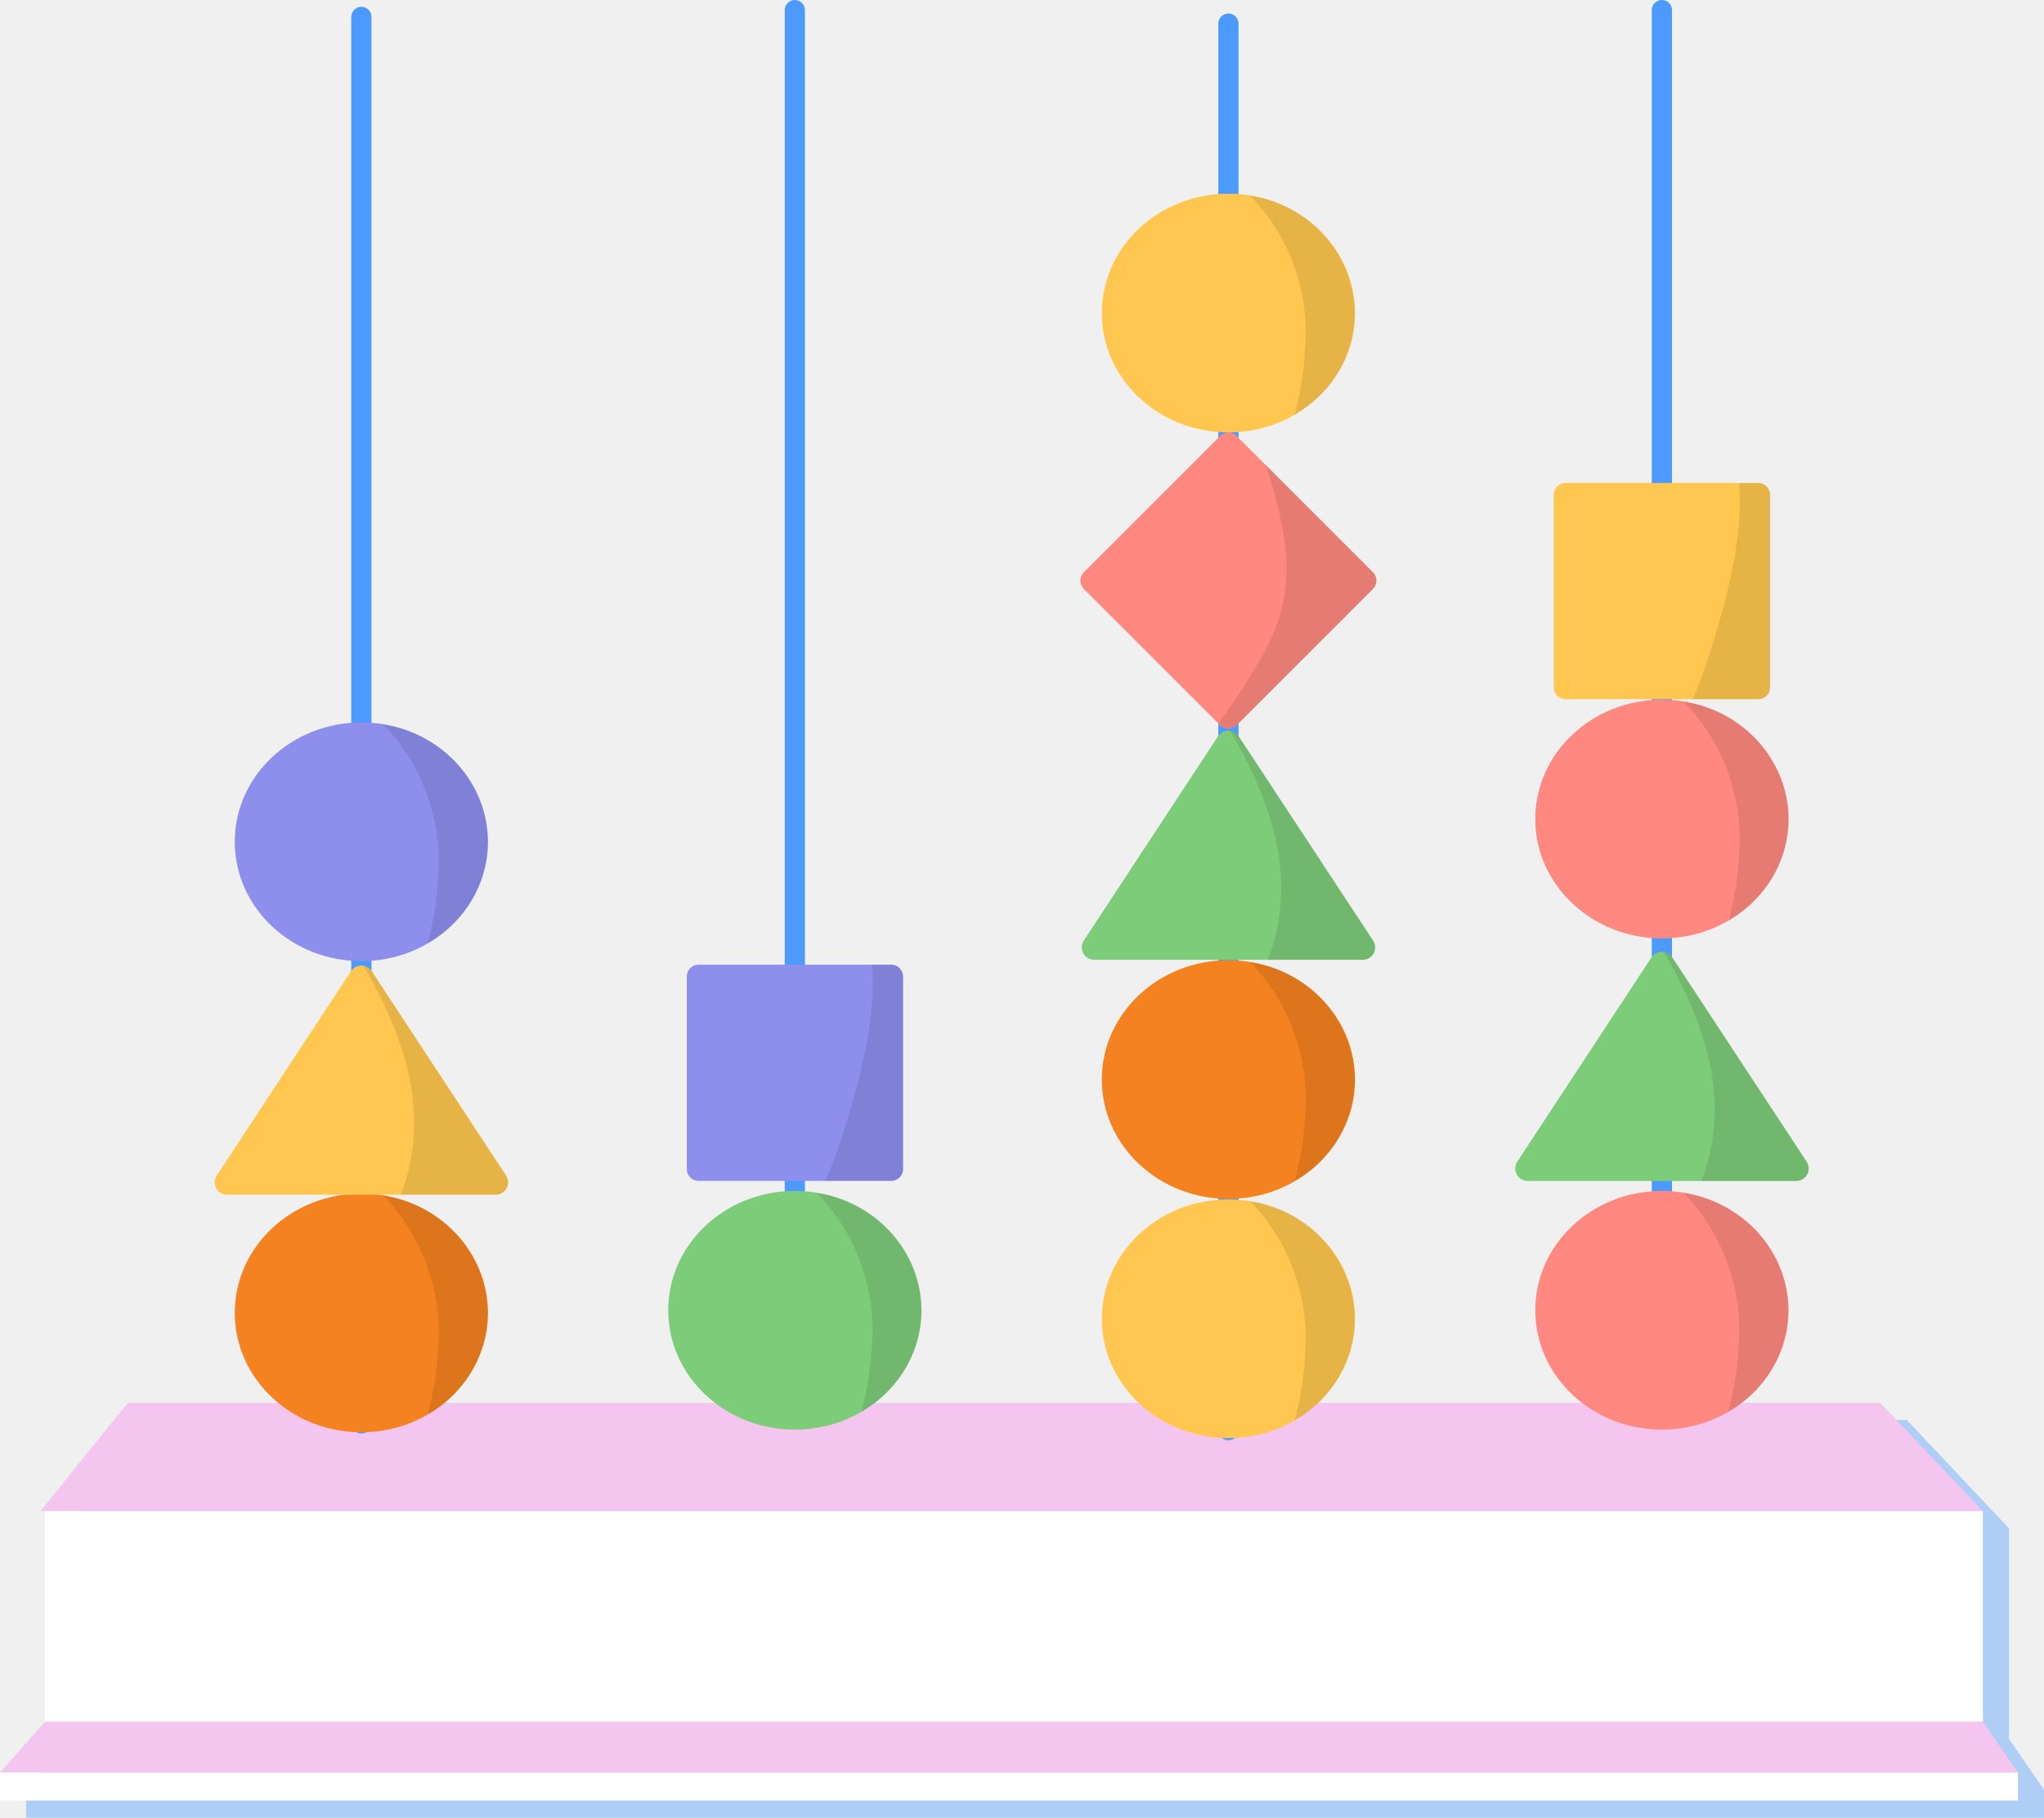
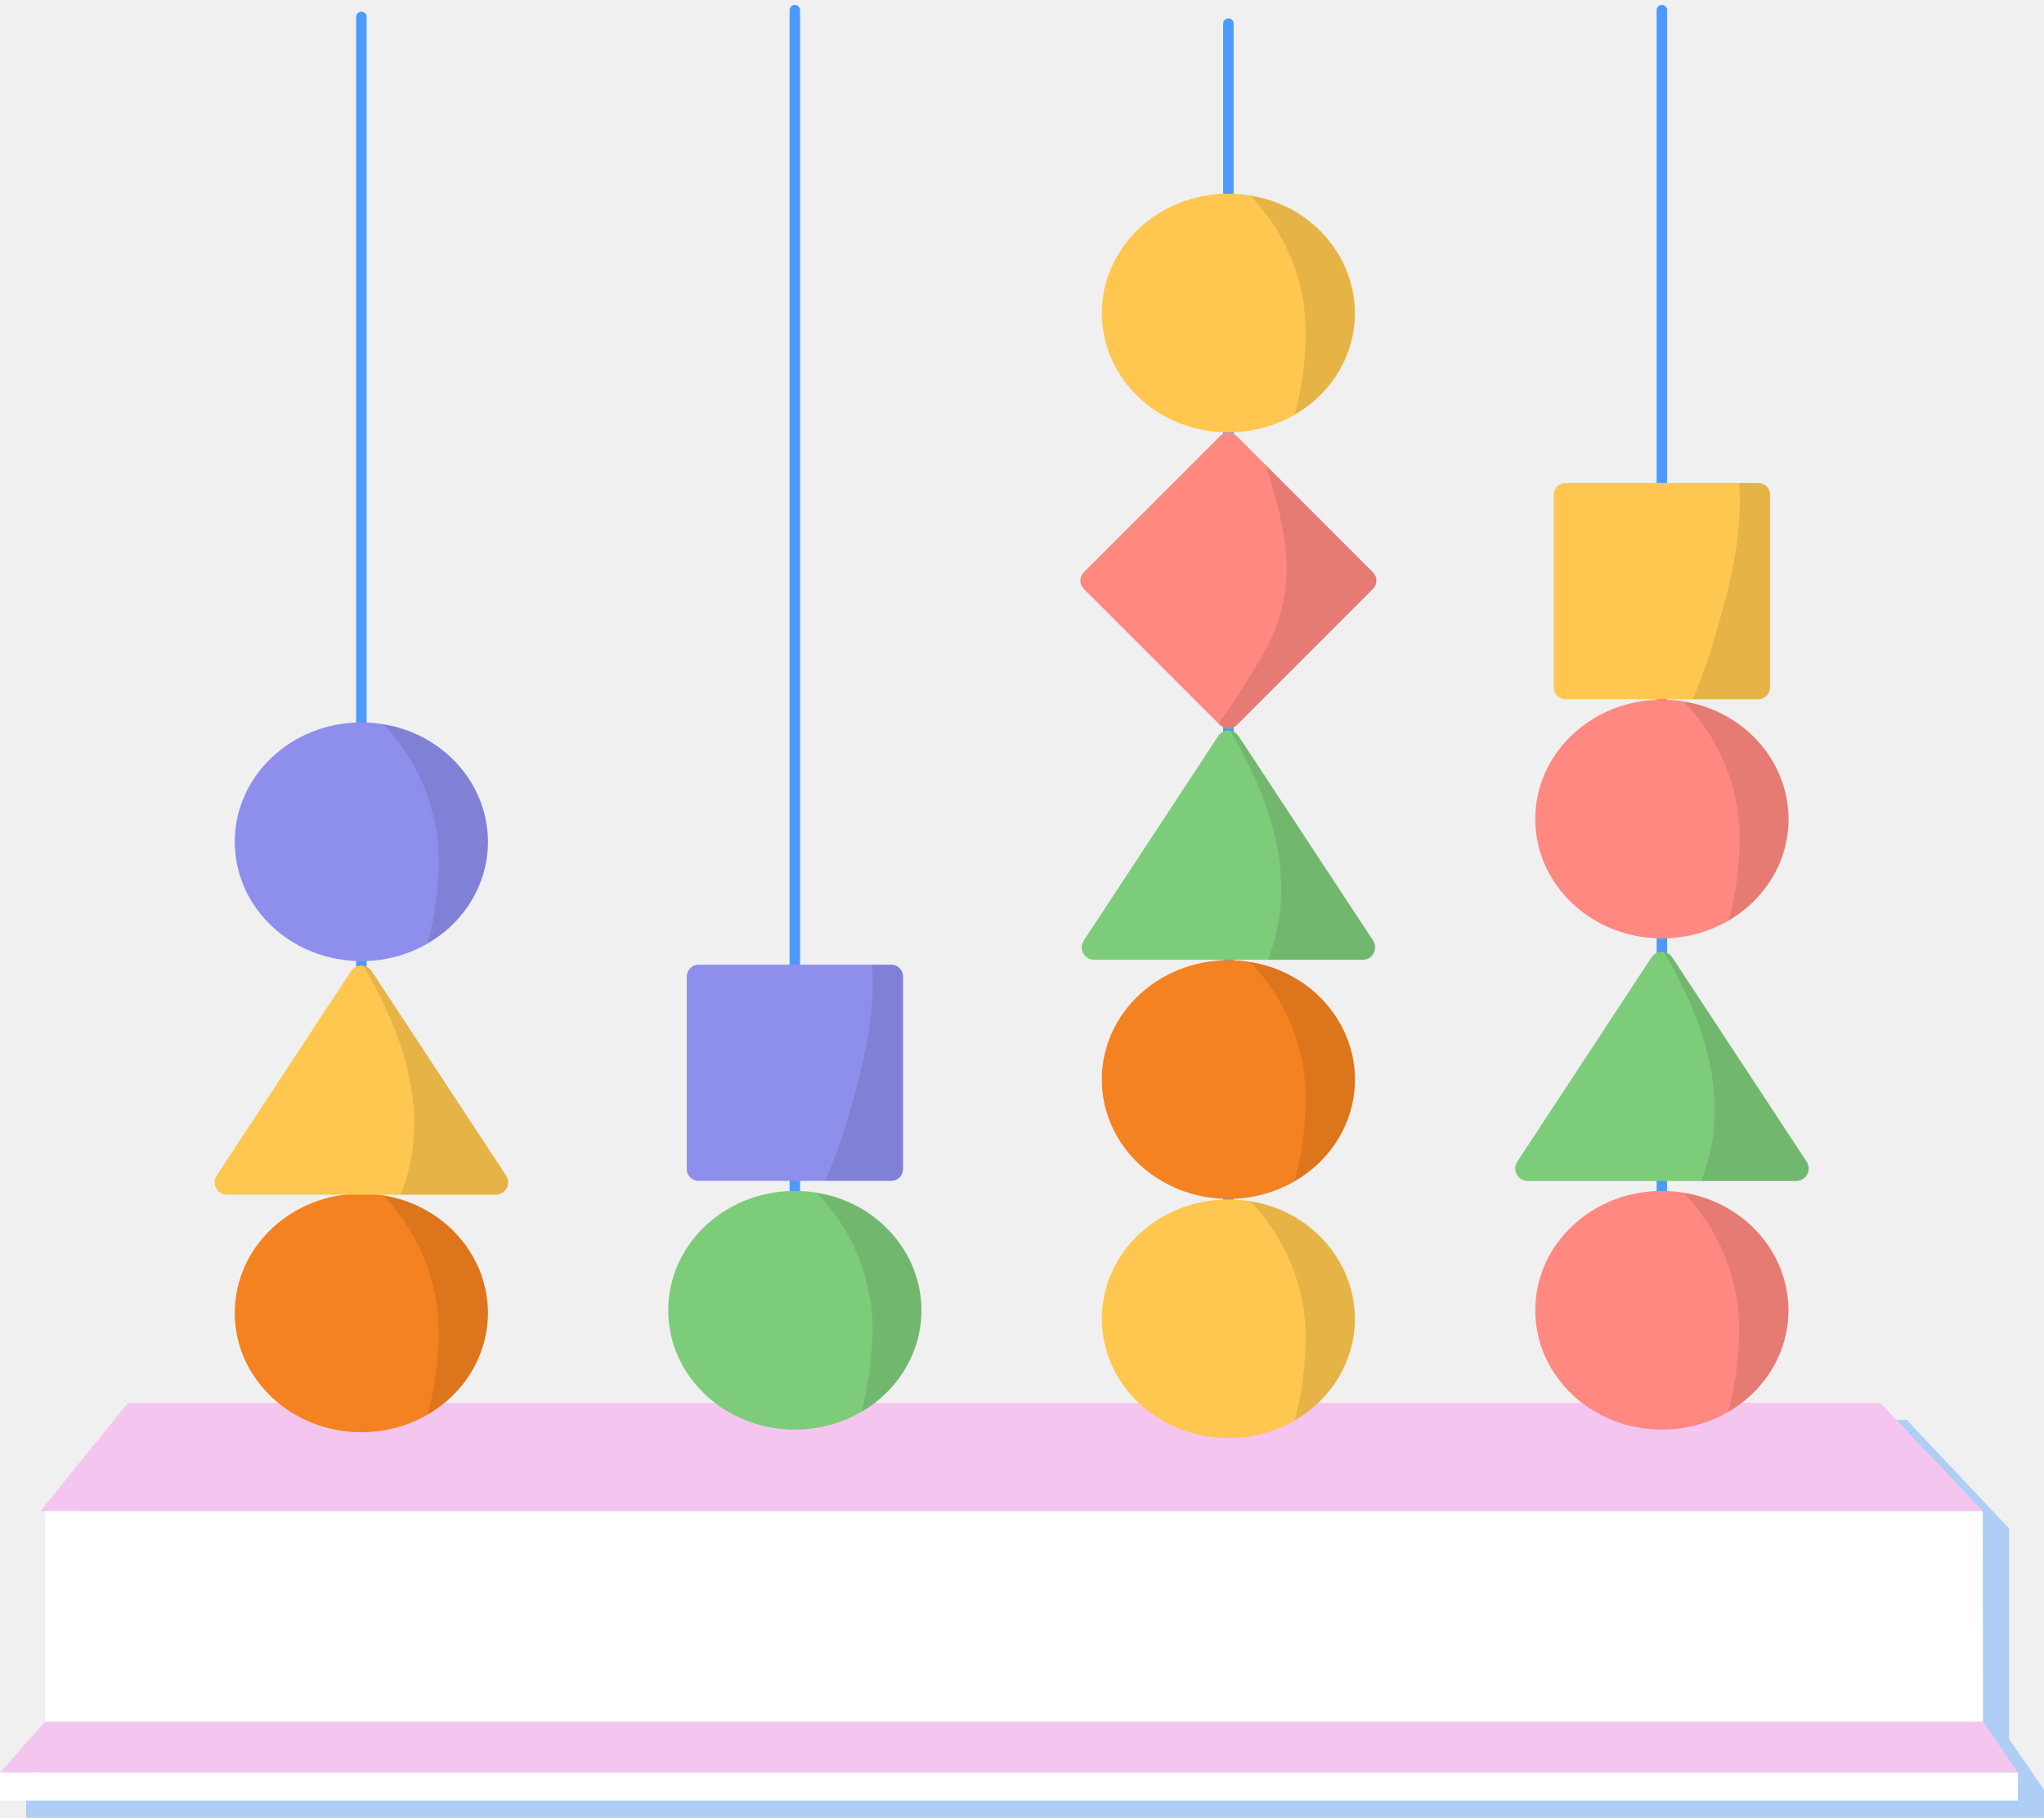
<svg xmlns="http://www.w3.org/2000/svg" width="195.03" height="173.475" viewBox="0 0 195.03 173.475">
  <defs>
-     <style>.a{fill:#4d9aff;opacity:0.4;}.b{fill:#f4c6ef;}.c{fill:#fff;}.d{fill:none;stroke:#4d9aff;stroke-linecap:round;stroke-linejoin:round;stroke-width:1.93px;}.e{fill:#f58220;}.f,.k{opacity:0.1;}.g{fill:#8e8eed;}.h{fill:#7dcc7a;}.i{fill:#ffc74f;}.j{fill:#ff8880;}</style>
+     <style>.a{fill:#4d9aff;opacity:0.4;}.b{fill:#f4c6ef;}.c{fill:#fff;}.d{fill:none;stroke:#4d9aff;stroke-linecap:round;stroke-linejoin:round;strokeWidth:1.93px;}.e{fill:#f58220;}.f,.k{opacity:0.1;}.g{fill:#8e8eed;}.h{fill:#7dcc7a;}.i{fill:#ffc74f;}.j{fill:#ff8880;}</style>
  </defs>
  <g transform="translate(-6.06 -5.635)">
    <path class="a" d="M197.75,171.58h0V151.49L188,141.15H20.77c-.25.27-8.36,10.34-8.36,10.34h.43v20.09l-4.29,4.86v2.67H201.09v-2.67Z" />
    <path class="b" d="M18.28,139.52H185.47l9.78,10.33H9.92S18,139.78,18.28,139.52Z" />
    <path class="c" d="M195.25,149.85H10.35v20.74H195.26Z" />
    <path class="b" d="M10.35,169.94,6.06,174.8H198.61l-3.35-4.86Z" />
    <path class="c" d="M198.61,174.8H6.06v2.67H198.6Z" />
    <line class="d" y2="134.23" transform="translate(40.54 7.25)" />
    <line class="d" y2="134.24" transform="translate(81.9 6.6)" />
    <line class="d" y2="134.23" transform="translate(123.27 7.89)" />
    <line class="d" y2="134.24" transform="translate(164.63 6.6)" />
    <ellipse class="e" cx="12.08" cy="11.39" rx="12.08" ry="11.39" transform="translate(28.46 119.54)" />
    <path class="f" d="M42.62,119.72a18.82,18.82,0,0,1,5.24,14.6,28.88,28.88,0,0,1-1,6.3,11.25,11.25,0,0,0,5.76-9.69,11.61,11.61,0,0,0-10-11.21Z" />
    <ellipse class="g" cx="12.08" cy="11.39" rx="12.08" ry="11.39" transform="translate(28.46 74.58)" />
    <path class="f" d="M42.62,74.77a18.79,18.79,0,0,1,5.24,14.6,28.88,28.88,0,0,1-1,6.29A11.25,11.25,0,0,0,52.62,86a11.59,11.59,0,0,0-10-11.23Z" />
    <ellipse class="h" cx="12.08" cy="11.39" rx="12.08" ry="11.39" transform="translate(69.82 119.29)" />
    <path class="f" d="M84,119.48a18.8,18.8,0,0,1,5.25,14.6,30.141,30.141,0,0,1-1,6.29A11.24,11.24,0,0,0,94,130.68a11.59,11.59,0,0,0-10-11.2Z" />
    <ellipse class="i" cx="12.08" cy="11.39" rx="12.08" ry="11.39" transform="translate(111.19 120.1)" />
    <path class="f" d="M125.35,120.28a18.81,18.81,0,0,1,5.24,14.6,29.689,29.689,0,0,1-1,6.3,11.25,11.25,0,0,0,5.75-9.69,11.6,11.6,0,0,0-9.99-11.21Z" />
    <ellipse class="e" cx="12.08" cy="11.39" rx="12.08" ry="11.39" transform="translate(111.19 97.27)" />
    <path class="f" d="M125.35,97.46a18.81,18.81,0,0,1,5.24,14.6,29.5,29.5,0,0,1-1,6.29,11.24,11.24,0,0,0,5.75-9.69,11.6,11.6,0,0,0-9.99-11.2Z" />
    <ellipse class="i" cx="12.08" cy="11.39" rx="12.08" ry="11.39" transform="translate(111.19 24.12)" />
    <path class="f" d="M125.35,24.31a18.81,18.81,0,0,1,5.24,14.6,29.5,29.5,0,0,1-1,6.29,11.24,11.24,0,0,0,5.75-9.69,11.6,11.6,0,0,0-9.99-11.2Z" />
    <ellipse class="j" cx="12.08" cy="11.39" rx="12.08" ry="11.39" transform="translate(152.55 119.29)" />
    <path class="f" d="M166.71,119.48a18.79,18.79,0,0,1,5.24,14.6,28.879,28.879,0,0,1-1,6.29,11.25,11.25,0,0,0,5.76-9.69A11.59,11.59,0,0,0,166.71,119.48Z" />
    <ellipse class="j" cx="12.08" cy="11.39" rx="12.08" ry="11.39" transform="translate(152.55 72.41)" />
    <path class="f" d="M166.71,72.59A18.83,18.83,0,0,1,172,87.2a28.879,28.879,0,0,1-1,6.29,11.25,11.25,0,0,0,5.76-9.69,11.61,11.61,0,0,0-10.05-11.21Z" />
    <path class="i" d="M39.55,98.32l-12.81,19.5a1.18,1.18,0,0,0,1,1.83H53.35a1.18,1.18,0,0,0,1-1.83L41.53,98.32a1.18,1.18,0,0,0-1.98,0Z" />
    <path class="f" d="M54.34,117.82,41.53,98.32a1.18,1.18,0,0,0-.83-.52c.1.14.2.29.29.44,3.89,6.81,6.16,14.07,3.31,21.41h9.05a1.18,1.18,0,0,0,.99-1.83Z" />
    <path class="h" d="M122.28,75.9,109.47,95.4a1.18,1.18,0,0,0,1,1.83h25.61a1.18,1.18,0,0,0,1-1.83L124.25,75.9a1.17,1.17,0,0,0-1.97,0Z" />
    <path class="f" d="M137.06,95.4,124.25,75.9a1.14,1.14,0,0,0-.82-.52c.1.14.19.29.28.44,3.89,6.81,6.17,14.07,3.32,21.41h9a1.18,1.18,0,0,0,1.03-1.83Z" />
    <path class="h" d="M163.64,97l-12.81,19.5a1.19,1.19,0,0,0,1,1.84h25.62a1.19,1.19,0,0,0,1-1.84L165.62,97a1.19,1.19,0,0,0-1.98,0Z" />
    <path class="f" d="M178.43,116.52,165.62,97a1.17,1.17,0,0,0-.83-.51,4.728,4.728,0,0,1,.28.44c3.89,6.81,6.17,14.06,3.32,21.41h9.05a1.19,1.19,0,0,0,.99-1.82Z" />
    <rect class="g" width="20.63" height="20.63" rx="1.12" transform="translate(71.59 97.7)" />
    <path class="f" d="M91.09,97.7H89.26c.42,5-1.09,10.59-2.43,15.06a55.914,55.914,0,0,1-2,5.57h6.29a1.14,1.14,0,0,0,1.13-1.13V98.82a1.13,1.13,0,0,0-1.16-1.12Z" />
    <rect class="i" width="20.63" height="20.63" rx="1.12" transform="translate(154.31 51.73)" />
    <path class="f" d="M173.82,51.73H172c.42,5-1.08,10.6-2.43,15.07a53.273,53.273,0,0,1-2,5.57h6.29a1.13,1.13,0,0,0,1.12-1.13V52.86a1.13,1.13,0,0,0-1.16-1.13Z" />
    <rect class="j" width="20.63" height="20.63" rx="1.12" transform="translate(108.68 61.044) rotate(-45)" />
    <g class="k">
      <path d="M137.06,60.25,126.85,50c1.88,6.08,3.28,11.51,0,17.57a67.48,67.48,0,0,1-4.49,7.07l.16.16a1.12,1.12,0,0,0,1.59,0l13-13A1.12,1.12,0,0,0,137.06,60.25Z" />
    </g>
  </g>
</svg>
